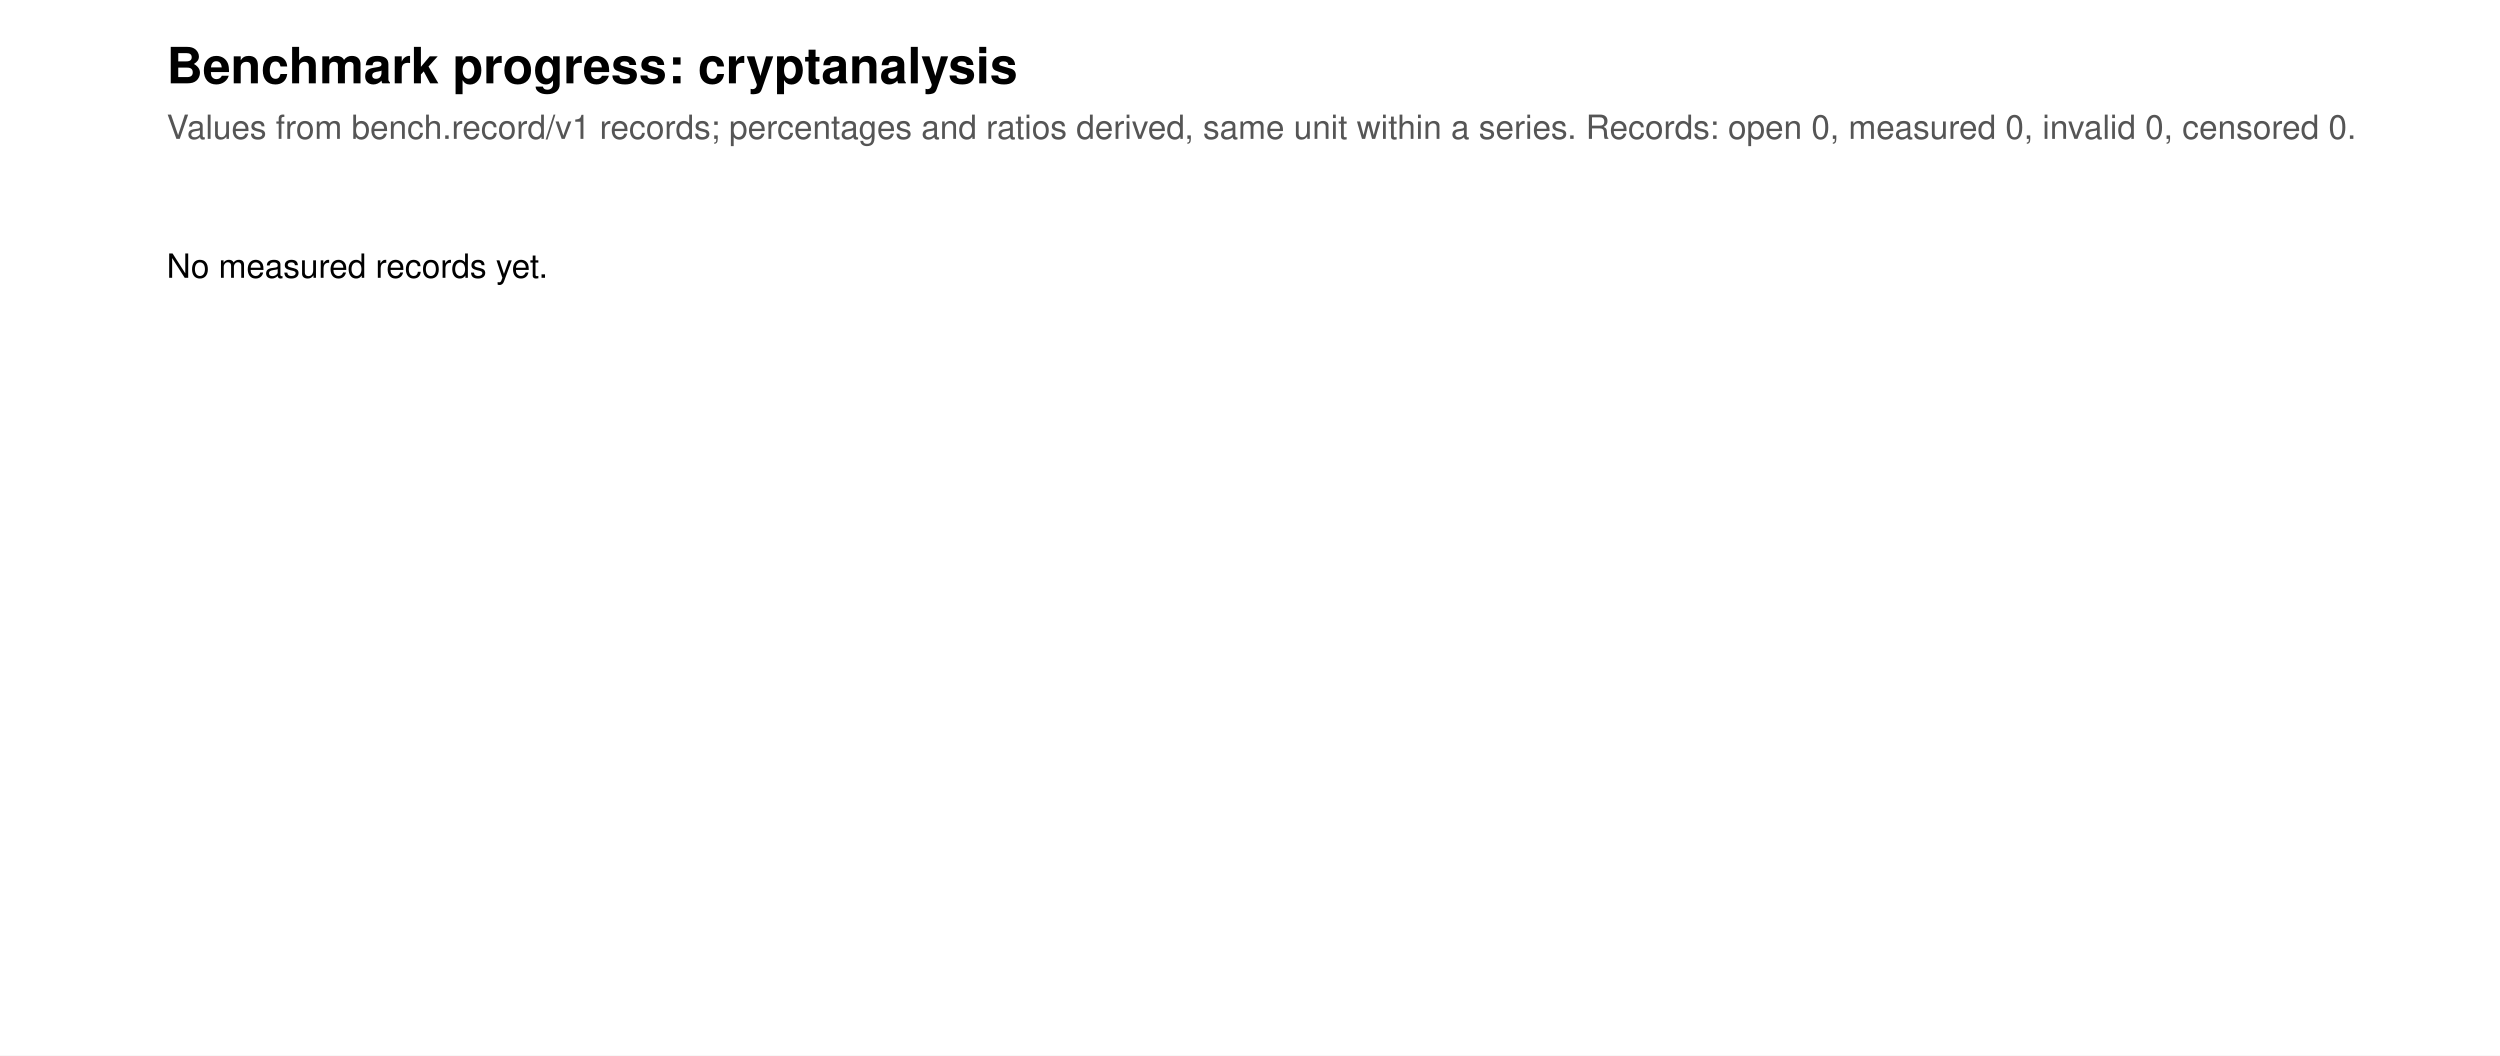
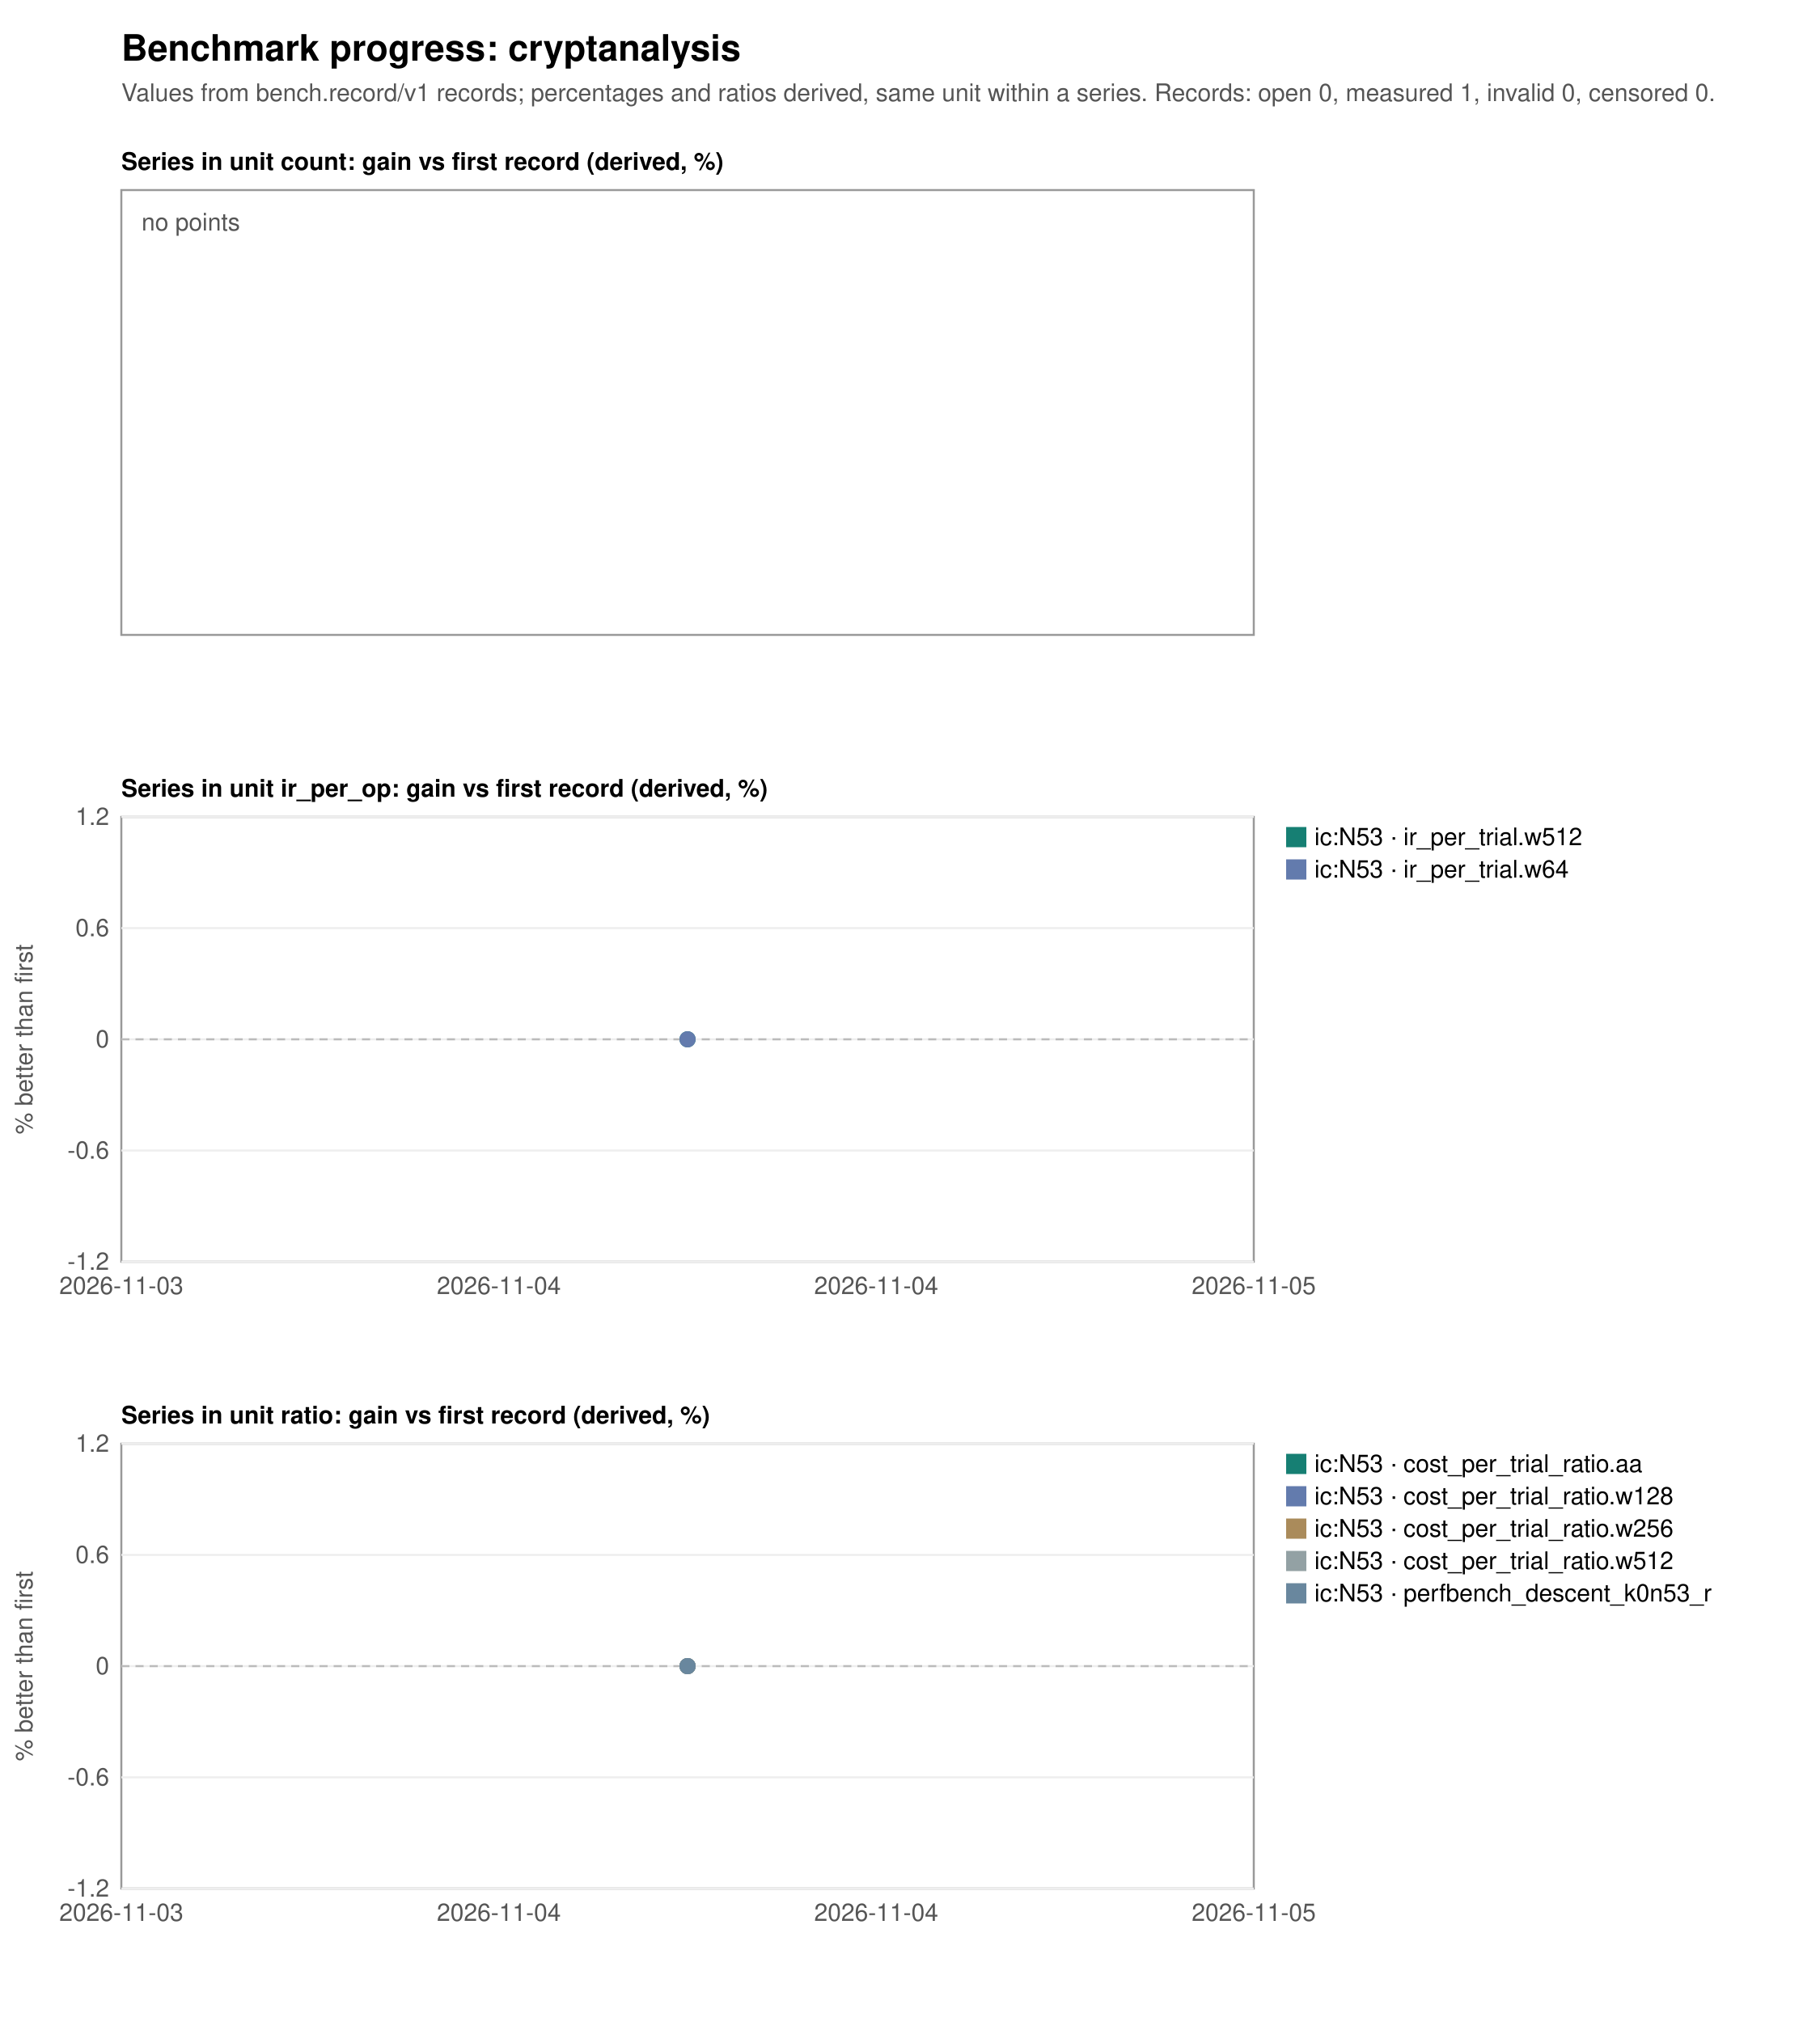
- <svg xmlns="http://www.w3.org/2000/svg" width="900" height="380" viewBox="0 0 900 380" font-family="Helvetica, Arial, sans-serif" font-size="12">
-   <rect width="900" height="380" fill="white" />
+ <svg xmlns="http://www.w3.org/2000/svg" width="900" height="1000" viewBox="0 0 900 1000" font-family="Helvetica, Arial, sans-serif" font-size="12">
+   <rect width="900" height="1000" fill="white" />
  <text x="60" y="30" font-size="18" font-weight="bold">Benchmark progress: cryptanalysis</text>
-   <text x="60" y="50" fill="#555">Values from bench.record/v1 records; percentages and ratios derived, same unit within a series. Records: open 0, measured 0, invalid 0, censored 0.</text>
-   <text x="60" y="100">No measured records yet.</text>
+   <text x="60" y="50" fill="#555">Values from bench.record/v1 records; percentages and ratios derived, same unit within a series. Records: open 0, measured 1, invalid 0, censored 0.</text>
+   <text x="60" y="84" font-weight="bold">Series in unit count: gain vs first record (derived, %)</text>
+   <rect x="60" y="94" width="560" height="220" fill="none" stroke="#999" />
+   <text x="70" y="114" fill="#555">no points</text>
+   <text x="60" y="394" font-weight="bold">Series in unit ir_per_op: gain vs first record (derived, %)</text>
+   <rect x="60" y="404" width="560" height="220" fill="none" stroke="#999" />
+   <line x1="60" y1="624.0" x2="620" y2="624.0" stroke="#eee" />
+   <text x="54" y="628.0" text-anchor="end" fill="#555">-1.2</text>
+   <line x1="60" y1="569.0" x2="620" y2="569.0" stroke="#eee" />
+   <text x="54" y="573.0" text-anchor="end" fill="#555">-0.6</text>
+   <line x1="60" y1="514.0" x2="620" y2="514.0" stroke="#eee" />
+   <text x="54" y="518.0" text-anchor="end" fill="#555">0</text>
+   <line x1="60" y1="459.0" x2="620" y2="459.0" stroke="#eee" />
+   <text x="54" y="463.0" text-anchor="end" fill="#555">0.6</text>
+   <line x1="60" y1="404.0" x2="620" y2="404.0" stroke="#eee" />
+   <text x="54" y="408.0" text-anchor="end" fill="#555">1.2</text>
+   <text x="60.0" y="640" text-anchor="middle" fill="#555">2026-11-03</text>
+   <text x="246.7" y="640" text-anchor="middle" fill="#555">2026-11-04</text>
+   <text x="433.3" y="640" text-anchor="middle" fill="#555">2026-11-04</text>
+   <text x="620.0" y="640" text-anchor="middle" fill="#555">2026-11-05</text>
+   <line x1="60" y1="514.0" x2="620" y2="514.0" stroke="#bbb" stroke-dasharray="4 3" />
+   <text transform="translate(16,514.0) rotate(-90)" text-anchor="middle" fill="#555">% better than first</text>
+   <circle cx="340.0" cy="514.0" r="4" fill="#167f73" />
+   <rect x="636" y="409" width="10" height="10" fill="#167f73" />
+   <text x="650" y="418">ic:N53 · ir_per_trial.w512</text>
+   <circle cx="340.0" cy="514.0" r="4" fill="#637bad" />
+   <rect x="636" y="425" width="10" height="10" fill="#637bad" />
+   <text x="650" y="434">ic:N53 · ir_per_trial.w64</text>
+   <text x="60" y="704" font-weight="bold">Series in unit ratio: gain vs first record (derived, %)</text>
+   <rect x="60" y="714" width="560" height="220" fill="none" stroke="#999" />
+   <line x1="60" y1="934.0" x2="620" y2="934.0" stroke="#eee" />
+   <text x="54" y="938.0" text-anchor="end" fill="#555">-1.2</text>
+   <line x1="60" y1="879.0" x2="620" y2="879.0" stroke="#eee" />
+   <text x="54" y="883.0" text-anchor="end" fill="#555">-0.6</text>
+   <line x1="60" y1="824.0" x2="620" y2="824.0" stroke="#eee" />
+   <text x="54" y="828.0" text-anchor="end" fill="#555">0</text>
+   <line x1="60" y1="769.0" x2="620" y2="769.0" stroke="#eee" />
+   <text x="54" y="773.0" text-anchor="end" fill="#555">0.6</text>
+   <line x1="60" y1="714.0" x2="620" y2="714.0" stroke="#eee" />
+   <text x="54" y="718.0" text-anchor="end" fill="#555">1.2</text>
+   <text x="60.0" y="950" text-anchor="middle" fill="#555">2026-11-03</text>
+   <text x="246.7" y="950" text-anchor="middle" fill="#555">2026-11-04</text>
+   <text x="433.3" y="950" text-anchor="middle" fill="#555">2026-11-04</text>
+   <text x="620.0" y="950" text-anchor="middle" fill="#555">2026-11-05</text>
+   <line x1="60" y1="824.0" x2="620" y2="824.0" stroke="#bbb" stroke-dasharray="4 3" />
+   <text transform="translate(16,824.0) rotate(-90)" text-anchor="middle" fill="#555">% better than first</text>
+   <circle cx="340.0" cy="824.0" r="4" fill="#167f73" />
+   <rect x="636" y="719" width="10" height="10" fill="#167f73" />
+   <text x="650" y="728">ic:N53 · cost_per_trial_ratio.aa</text>
+   <circle cx="340.0" cy="824.0" r="4" fill="#637bad" />
+   <rect x="636" y="735" width="10" height="10" fill="#637bad" />
+   <text x="650" y="744">ic:N53 · cost_per_trial_ratio.w128</text>
+   <circle cx="340.0" cy="824.0" r="4" fill="#aa8b5b" />
+   <rect x="636" y="751" width="10" height="10" fill="#aa8b5b" />
+   <text x="650" y="760">ic:N53 · cost_per_trial_ratio.w256</text>
+   <circle cx="340.0" cy="824.0" r="4" fill="#93a1a4" />
+   <rect x="636" y="767" width="10" height="10" fill="#93a1a4" />
+   <text x="650" y="776">ic:N53 · cost_per_trial_ratio.w512</text>
+   <circle cx="340.0" cy="824.0" r="4" fill="#69879e" />
+   <rect x="636" y="783" width="10" height="10" fill="#69879e" />
+   <text x="650" y="792">ic:N53 · perfbench_descent_k0n53_r</text>
</svg>
